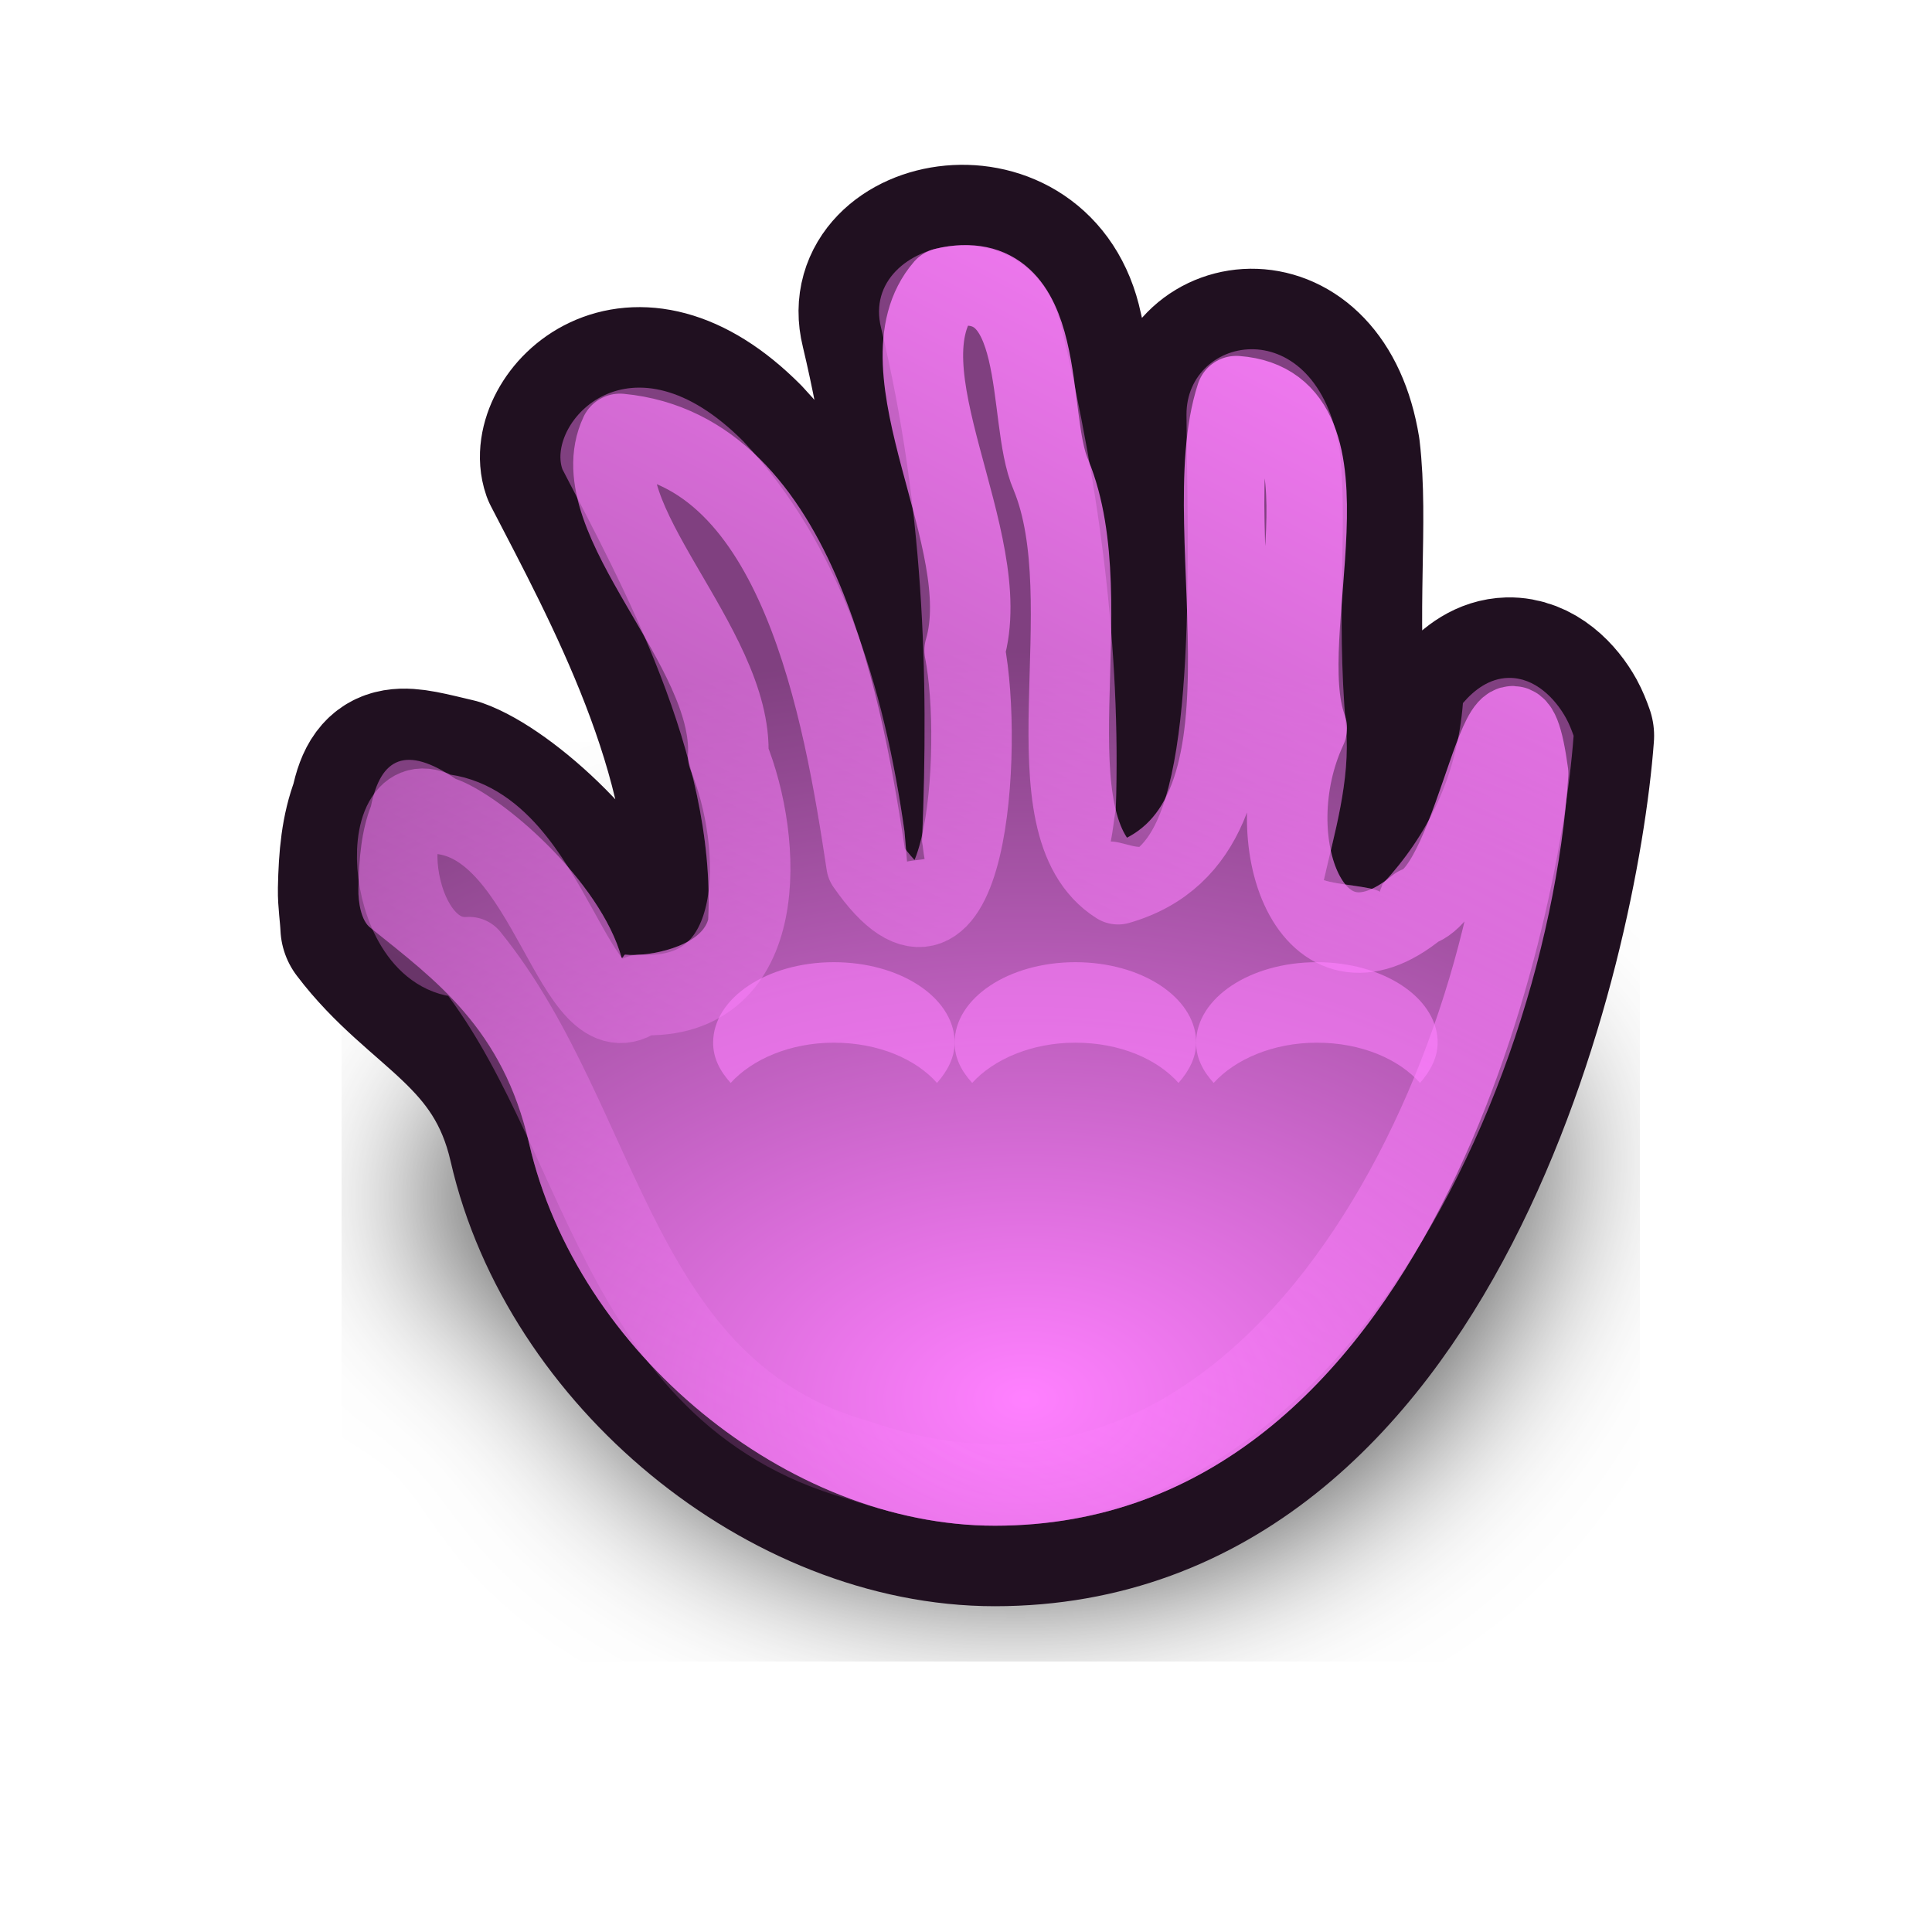
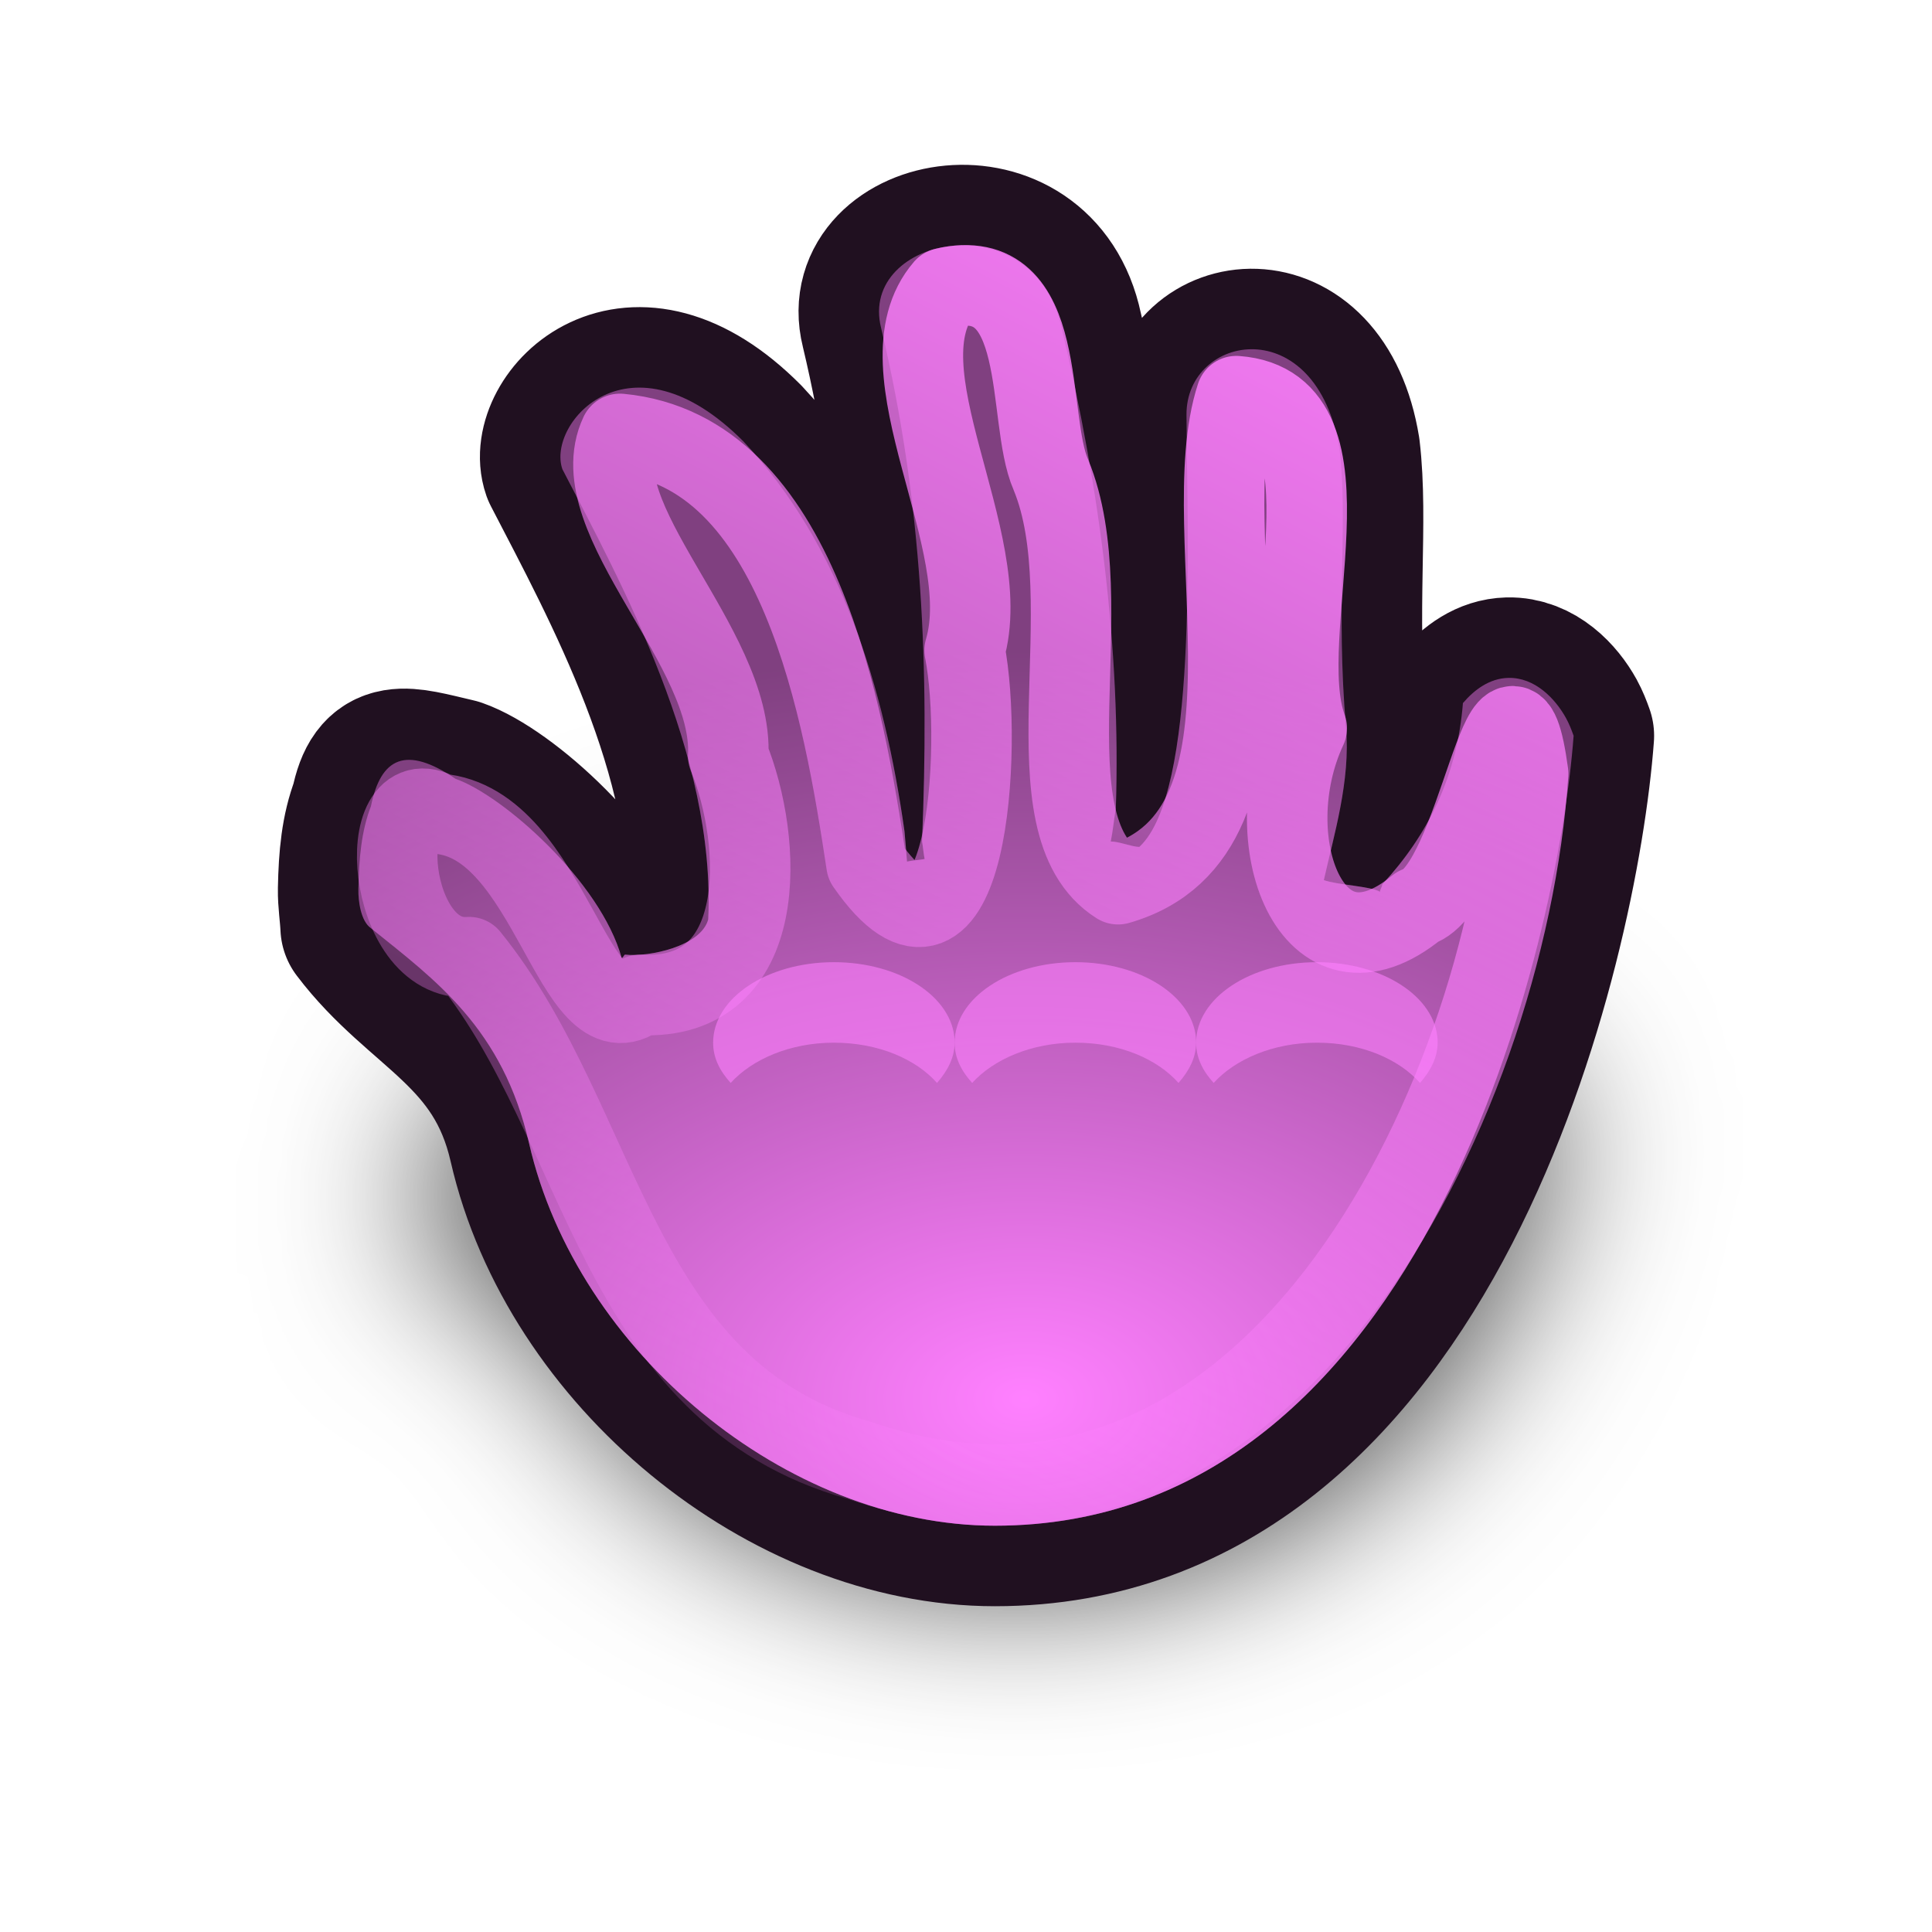
<svg xmlns="http://www.w3.org/2000/svg" xmlns:xlink="http://www.w3.org/1999/xlink" width="24" height="24" id="svg10643" version="1.0">
  <defs id="defs10645">
    <linearGradient id="linearGradient4038">
      <stop style="stop-color:#ff80ff;stop-opacity:1;" offset="0" id="stop4040" />
      <stop style="stop-color:#ff80ff;stop-opacity:0;" offset="1" id="stop4042" />
    </linearGradient>
    <linearGradient id="linearGradient3332">
      <stop style="stop-color:#ff80ff;stop-opacity:1;" offset="0" id="stop3335" />
      <stop style="stop-color:#ff80ff;stop-opacity:0;" offset="1" id="stop3337" />
    </linearGradient>
-     <filter x="-0.192" width="1.383" y="-0.238" height="1.476" id="filter3513">
+     <filter x="-0.31" width="1.623" y="-0.423" height="1.845" id="filter3513">
      <feGaussianBlur stdDeviation="1.345" id="feGaussianBlur3515" />
    </filter>
    <radialGradient xlink:href="#linearGradient3332" id="radialGradient4034" gradientUnits="userSpaceOnUse" gradientTransform="matrix(1.885952,0,0,1.233898,-11.54782,33.90973)" cx="12.874" cy="-13.393" fx="12.874" fy="-13.393" r="7.548" />
    <linearGradient xlink:href="#linearGradient4038" id="linearGradient4044" x1="13.174" y1="10.081" x2="13.21" y2="18.942" gradientUnits="userSpaceOnUse" />
    <linearGradient xlink:href="#linearGradient4038" id="linearGradient76229" gradientUnits="userSpaceOnUse" x1="17.174" y1="1.806" x2="7.049" y2="21.149" />
  </defs>
  <g id="layer1">
    <path id="path3491" d="M 11.116,-21.737 C 11.626,-20.249 11.697,-18.844 11.611,-17.416 C 11.623,-17.371 11.629,-17.311 11.642,-17.268 C 11.573,-17.258 11.494,-17.257 11.429,-17.247 C 11.419,-17.328 11.411,-17.417 11.399,-17.501 C 11.152,-18.718 10.637,-19.902 9.454,-20.781 C 8.079,-21.742 7.075,-20.932 7.267,-20.548 C 7.987,-19.578 9.12,-18.145 9.029,-16.76 C 8.941,-16.532 8.31,-16.442 8.026,-16.464 C 8.014,-16.465 8.007,-16.447 7.996,-16.443 C 7.987,-16.458 8.006,-16.437 7.983,-16.435 C 7.729,-17.078 6.546,-17.805 5.977,-17.943 C 5.377,-18.226 5.074,-18.121 4.955,-17.712 C 4.84,-17.504 4.811,-17.282 4.803,-17.014 C 4.8,-16.913 4.826,-16.806 4.833,-16.697 C 5.713,-16.304 6.547,-15.843 6.865,-14.875 C 7.442,-13.121 9.982,-11.66 12.49,-11.66 C 17.71,-11.66 19.299,-16.601 19.481,-18.305 C 19.454,-18.357 19.427,-18.405 19.39,-18.453 C 19.261,-18.615 19.015,-18.797 18.691,-18.792 C 18.464,-18.788 18.281,-18.692 18.144,-18.58 C 18.074,-17.966 17.72,-17.47 17.172,-17.056 C 17.167,-17.034 17.146,-17.015 17.141,-16.993 C 17.035,-17.039 16.621,-17.05 16.464,-17.091 C 16.583,-17.463 16.787,-17.927 16.732,-18.372 C 16.605,-19.389 16.758,-20.1 16.654,-20.712 C 16.378,-21.892 14.8,-21.685 14.805,-21.006 C 14.814,-19.933 14.943,-17.826 14.236,-17.37 C 14.142,-17.372 13.986,-17.415 13.89,-17.416 C 13.915,-17.499 13.928,-17.603 13.951,-17.691 C 14.014,-19.024 13.757,-20.382 13.303,-21.716 C 12.973,-22.809 10.839,-22.511 11.116,-21.737 z " style="opacity:0.752;fill:#000000;fill-opacity:1;stroke:#000000;stroke-width:2.649;stroke-linecap:round;stroke-linejoin:miter;stroke-miterlimit:4;stroke-dasharray:none;stroke-opacity:1;filter:url(#filter3513)" transform="matrix(0.7939563,0,0,0.7181885,2.673963,27.16657)" />
    <path style="fill:none;fill-opacity:1;stroke:#201020;stroke-width:2;stroke-linecap:round;stroke-linejoin:round;stroke-miterlimit:4;stroke-dasharray:none;stroke-opacity:1" d="M 10.945,4.072 C 11.469,6.269 11.542,8.343 11.454,10.453 C 11.466,10.519 11.473,10.607 11.486,10.671 C 11.415,10.685 11.334,10.687 11.267,10.703 C 11.257,10.583 11.248,10.451 11.236,10.328 C 10.982,8.53 10.452,6.782 9.236,5.484 C 7.821,4.064 6.788,5.26 6.986,5.828 C 7.727,7.26 8.892,9.376 8.798,11.421 C 8.708,11.757 8.059,11.891 7.767,11.859 C 7.754,11.857 7.747,11.884 7.736,11.89 C 7.727,11.868 7.747,11.899 7.723,11.902 C 7.462,10.951 6.244,9.878 5.659,9.675 C 5.005,9.522 4.73,9.411 4.608,10.015 C 4.49,10.323 4.46,10.651 4.452,11.046 C 4.449,11.195 4.476,11.354 4.483,11.515 C 5.237,12.512 6.246,12.776 6.573,14.205 C 7.166,16.795 9.778,18.953 12.358,18.953 C 17.727,18.953 19.361,11.656 19.548,9.14 C 19.521,9.064 19.493,8.992 19.454,8.921 C 19.322,8.682 19.069,8.413 18.736,8.421 C 18.503,8.427 18.315,8.568 18.173,8.734 C 18.102,9.641 17.738,10.373 17.173,10.984 C 17.168,11.017 17.147,11.044 17.142,11.078 C 17.033,11.009 16.607,10.993 16.445,10.933 C 16.568,10.383 16.778,9.698 16.721,9.041 C 16.591,7.539 16.748,6.489 16.641,5.586 C 16.357,3.843 14.734,4.148 14.739,5.152 C 14.749,6.736 14.882,9.848 14.153,10.521 C 14.057,10.518 13.897,10.453 13.798,10.453 C 13.824,10.329 13.838,10.176 13.861,10.046 C 13.926,8.078 13.661,6.072 13.195,4.103 C 12.855,2.488 10.66,2.928 10.945,4.072 z " id="path3356" />
    <path id="path3460" d="M 10.945,4.072 C 11.469,6.269 11.542,8.343 11.454,10.453 C 11.466,10.519 11.473,10.607 11.486,10.671 C 11.415,10.685 11.334,10.687 11.267,10.703 C 11.257,10.583 11.248,10.451 11.236,10.328 C 10.982,8.53 10.452,6.782 9.236,5.484 C 7.821,4.064 6.788,5.26 6.986,5.828 C 7.727,7.26 8.892,9.376 8.798,11.421 C 8.708,11.757 8.059,11.891 7.767,11.859 C 7.754,11.857 7.747,11.884 7.736,11.89 C 7.727,11.868 7.747,11.899 7.723,11.902 C 7.462,10.951 6.244,9.878 5.659,9.675 C 5.043,9.256 4.73,9.411 4.608,10.015 C 4.49,10.323 4.46,10.651 4.452,11.046 C 4.449,11.195 4.483,11.44 4.604,11.527 C 5.412,12.177 6.246,12.776 6.573,14.205 C 7.166,16.795 9.778,18.953 12.358,18.953 C 17.727,18.953 19.361,11.656 19.548,9.14 C 19.521,9.064 19.493,8.992 19.454,8.921 C 19.322,8.682 19.069,8.413 18.736,8.421 C 18.503,8.427 18.315,8.568 18.173,8.734 C 18.102,9.641 17.738,10.373 17.173,10.984 C 17.168,11.017 17.147,11.044 17.142,11.078 C 17.033,11.009 16.607,10.993 16.445,10.933 C 16.568,10.383 16.778,9.698 16.721,9.041 C 16.591,7.539 16.748,6.489 16.641,5.586 C 16.357,3.843 14.734,4.148 14.739,5.152 C 14.749,6.736 14.882,9.848 14.153,10.521 C 14.057,10.518 13.897,10.453 13.798,10.453 C 13.824,10.329 13.838,10.176 13.861,10.046 C 13.926,8.078 13.661,6.072 13.195,4.103 C 12.855,2.488 10.66,2.928 10.945,4.072 z " style="fill:#804080;fill-opacity:1;stroke:none;stroke-width:2;stroke-linecap:round;stroke-linejoin:miter;stroke-miterlimit:4;stroke-dasharray:none;stroke-opacity:1" />
    <path style="fill:url(#radialGradient4034);fill-opacity:1;stroke:none;stroke-width:2;stroke-linecap:round;stroke-linejoin:miter;stroke-miterlimit:4;stroke-dasharray:none;stroke-opacity:1;opacity:1;color:#000000;fill-rule:nonzero;marker:none;marker-start:none;marker-mid:none;marker-end:none;stroke-dashoffset:0;visibility:visible;display:inline;overflow:visible;enable-background:accumulate" d="M 10.945,4.072 C 11.469,6.269 11.542,8.343 11.454,10.453 C 11.466,10.519 11.473,10.607 11.486,10.671 C 11.415,10.685 11.334,10.687 11.267,10.703 C 11.257,10.583 11.248,10.451 11.236,10.328 C 10.982,8.53 10.452,6.782 9.236,5.484 C 7.821,4.064 6.788,5.26 6.986,5.828 C 7.727,7.26 8.892,9.376 8.798,11.421 C 8.708,11.757 8.059,11.891 7.767,11.859 C 7.754,11.857 7.747,11.884 7.736,11.89 C 7.727,11.868 7.747,11.899 7.723,11.902 C 7.462,10.951 6.244,9.878 5.659,9.675 C 5.043,9.256 4.73,9.411 4.608,10.015 C 4.49,10.323 4.46,10.651 4.452,11.046 C 4.449,11.195 4.483,11.44 4.604,11.527 C 5.412,12.177 6.246,12.776 6.573,14.205 C 7.166,16.795 9.778,18.953 12.358,18.953 C 17.727,18.953 19.361,11.656 19.548,9.14 C 19.521,9.064 19.493,8.992 19.454,8.921 C 19.322,8.682 19.069,8.413 18.736,8.421 C 18.503,8.427 18.315,8.568 18.173,8.734 C 18.102,9.641 17.738,10.373 17.173,10.984 C 17.168,11.017 17.147,11.044 17.142,11.078 C 17.033,11.009 16.607,10.993 16.445,10.933 C 16.568,10.383 16.778,9.698 16.721,9.041 C 16.591,7.539 16.748,6.489 16.641,5.586 C 16.357,3.843 14.734,4.148 14.739,5.152 C 14.749,6.736 14.882,9.848 14.153,10.521 C 14.057,10.518 13.897,10.453 13.798,10.453 C 13.824,10.329 13.838,10.176 13.861,10.046 C 13.926,8.078 13.661,6.072 13.195,4.103 C 12.855,2.488 10.66,2.928 10.945,4.072 z " id="path76233" />
    <path style="fill:none;fill-opacity:1;stroke:url(#linearGradient76229);stroke-width:1;stroke-linecap:round;stroke-linejoin:round;stroke-miterlimit:4;stroke-opacity:1" d="M 11.733,3.578 C 10.874,4.574 12.386,6.717 11.983,8.078 C 12.219,9.272 12.016,12.536 10.764,10.734 C 10.482,8.869 9.936,5.603 7.702,5.39 C 7.209,6.434 9.115,8.033 9.046,9.39 C 9.48,10.451 9.577,12.441 7.952,12.359 C 7.131,13.01 6.843,10.224 5.452,10.109 C 4.639,9.639 4.797,11.966 5.827,11.89 C 7.514,13.969 7.631,17.291 10.671,18.14 C 15.706,19.873 18.704,13.755 18.983,9.609 C 18.723,7.7 18.355,11.036 17.608,11.265 C 16.291,12.352 15.587,10.431 16.233,9.046 C 15.801,7.889 16.942,5.037 15.358,4.921 C 14.8,6.619 16.135,10.342 13.889,10.984 C 12.716,10.243 13.717,7.497 13.054,5.897 C 12.741,5.184 13.046,3.27 11.733,3.578 z " id="path3462" />
    <g id="g3480" transform="translate(-1.130305,1.638587)" style="fill:#ff80ff;fill-opacity:1">
      <path style="opacity:0.585;fill:#ff80ff;fill-opacity:1;stroke:none;stroke-width:2;stroke-linecap:round;stroke-linejoin:miter;stroke-miterlimit:4;stroke-dasharray:none;stroke-opacity:1" d="M 11.489,10.314 C 10.657,10.314 9.989,10.762 9.989,11.314 C 9.989,11.502 10.071,11.664 10.207,11.814 C 10.471,11.523 10.941,11.314 11.489,11.314 C 12.042,11.314 12.508,11.518 12.77,11.814 C 12.901,11.666 12.989,11.498 12.989,11.314 L 12.989,11.283 C 12.963,10.742 12.303,10.314 11.489,10.314 z " id="path3482" />
      <path id="path3484" d="M 14.489,10.314 C 13.657,10.314 12.989,10.762 12.989,11.314 C 12.989,11.502 13.071,11.664 13.207,11.814 C 13.471,11.523 13.941,11.314 14.489,11.314 C 15.042,11.314 15.508,11.518 15.77,11.814 C 15.901,11.666 15.989,11.498 15.989,11.314 L 15.989,11.283 C 15.963,10.742 15.303,10.314 14.489,10.314 z " style="opacity:0.585;fill:#ff80ff;fill-opacity:1;stroke:none;stroke-width:2;stroke-linecap:round;stroke-linejoin:miter;stroke-miterlimit:4;stroke-dasharray:none;stroke-opacity:1" />
      <path style="opacity:0.585;fill:#ff80ff;fill-opacity:1;stroke:none;stroke-width:2;stroke-linecap:round;stroke-linejoin:miter;stroke-miterlimit:4;stroke-dasharray:none;stroke-opacity:1" d="M 17.489,10.314 C 16.657,10.314 15.989,10.762 15.989,11.314 C 15.989,11.502 16.071,11.664 16.207,11.814 C 16.471,11.523 16.941,11.314 17.489,11.314 C 18.042,11.314 18.508,11.518 18.77,11.814 C 18.901,11.666 18.989,11.498 18.989,11.314 L 18.989,11.283 C 18.963,10.742 18.303,10.314 17.489,10.314 z " id="path3486" />
    </g>
  </g>
</svg>
